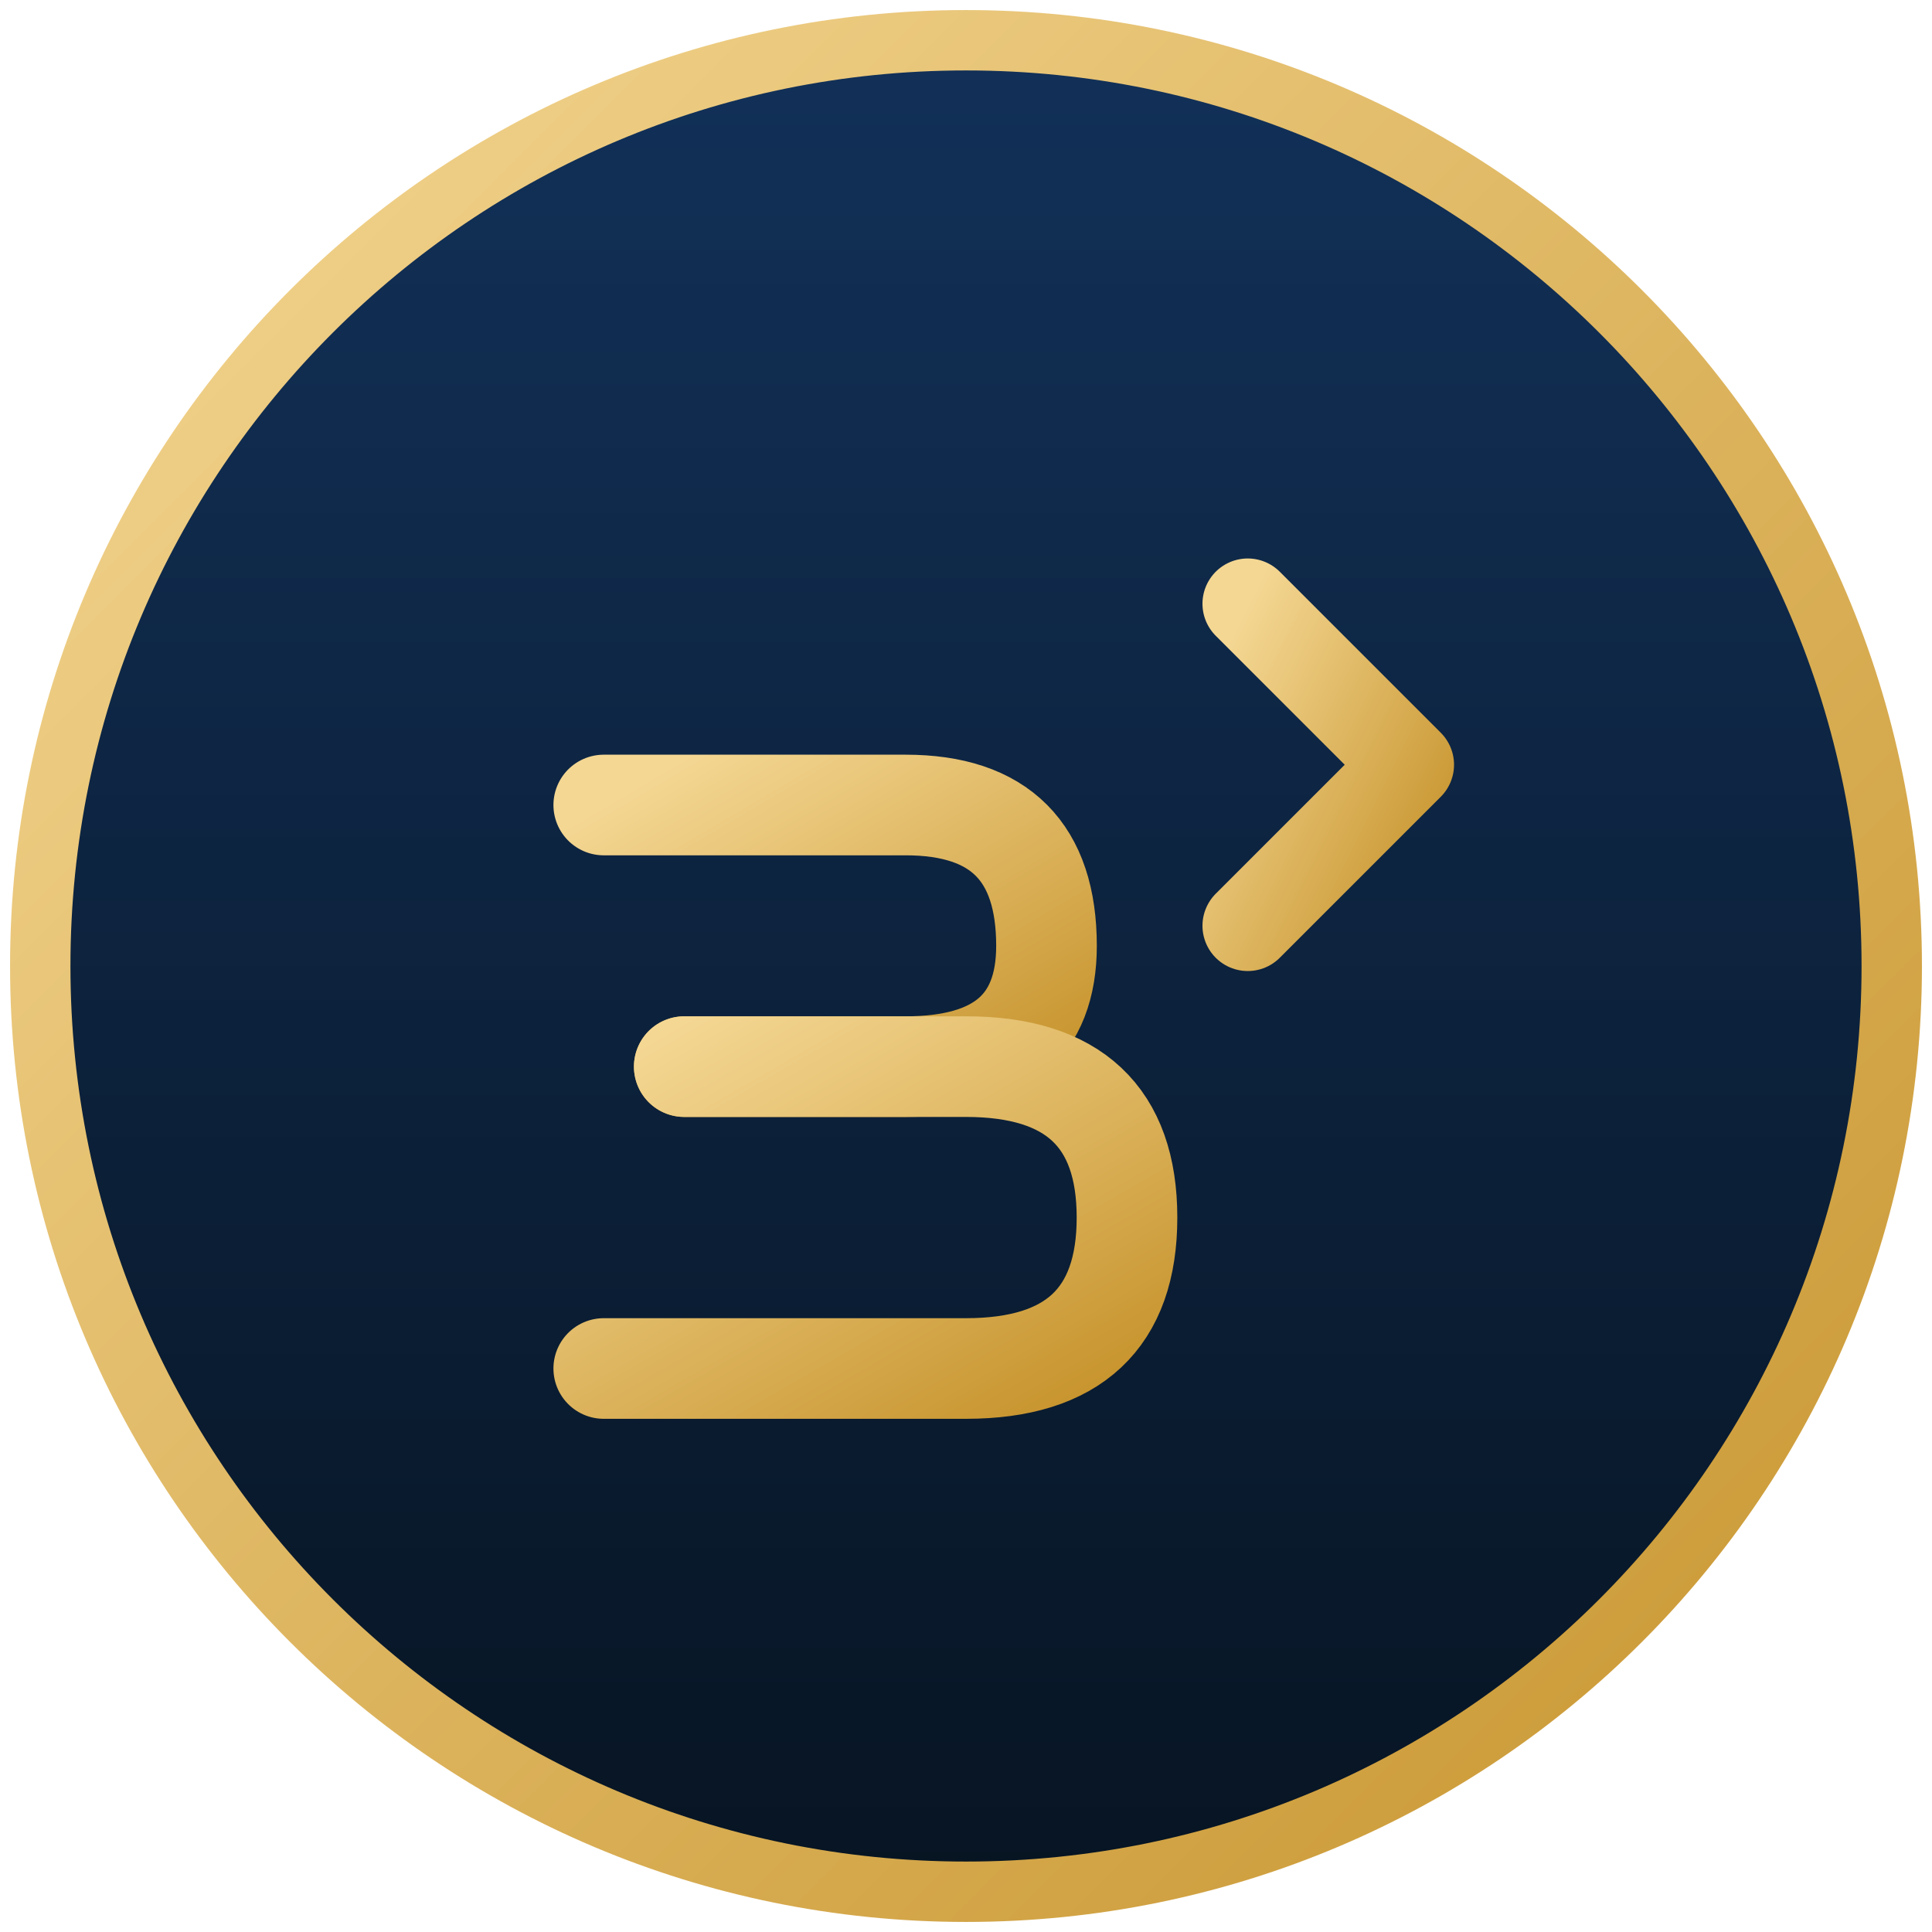
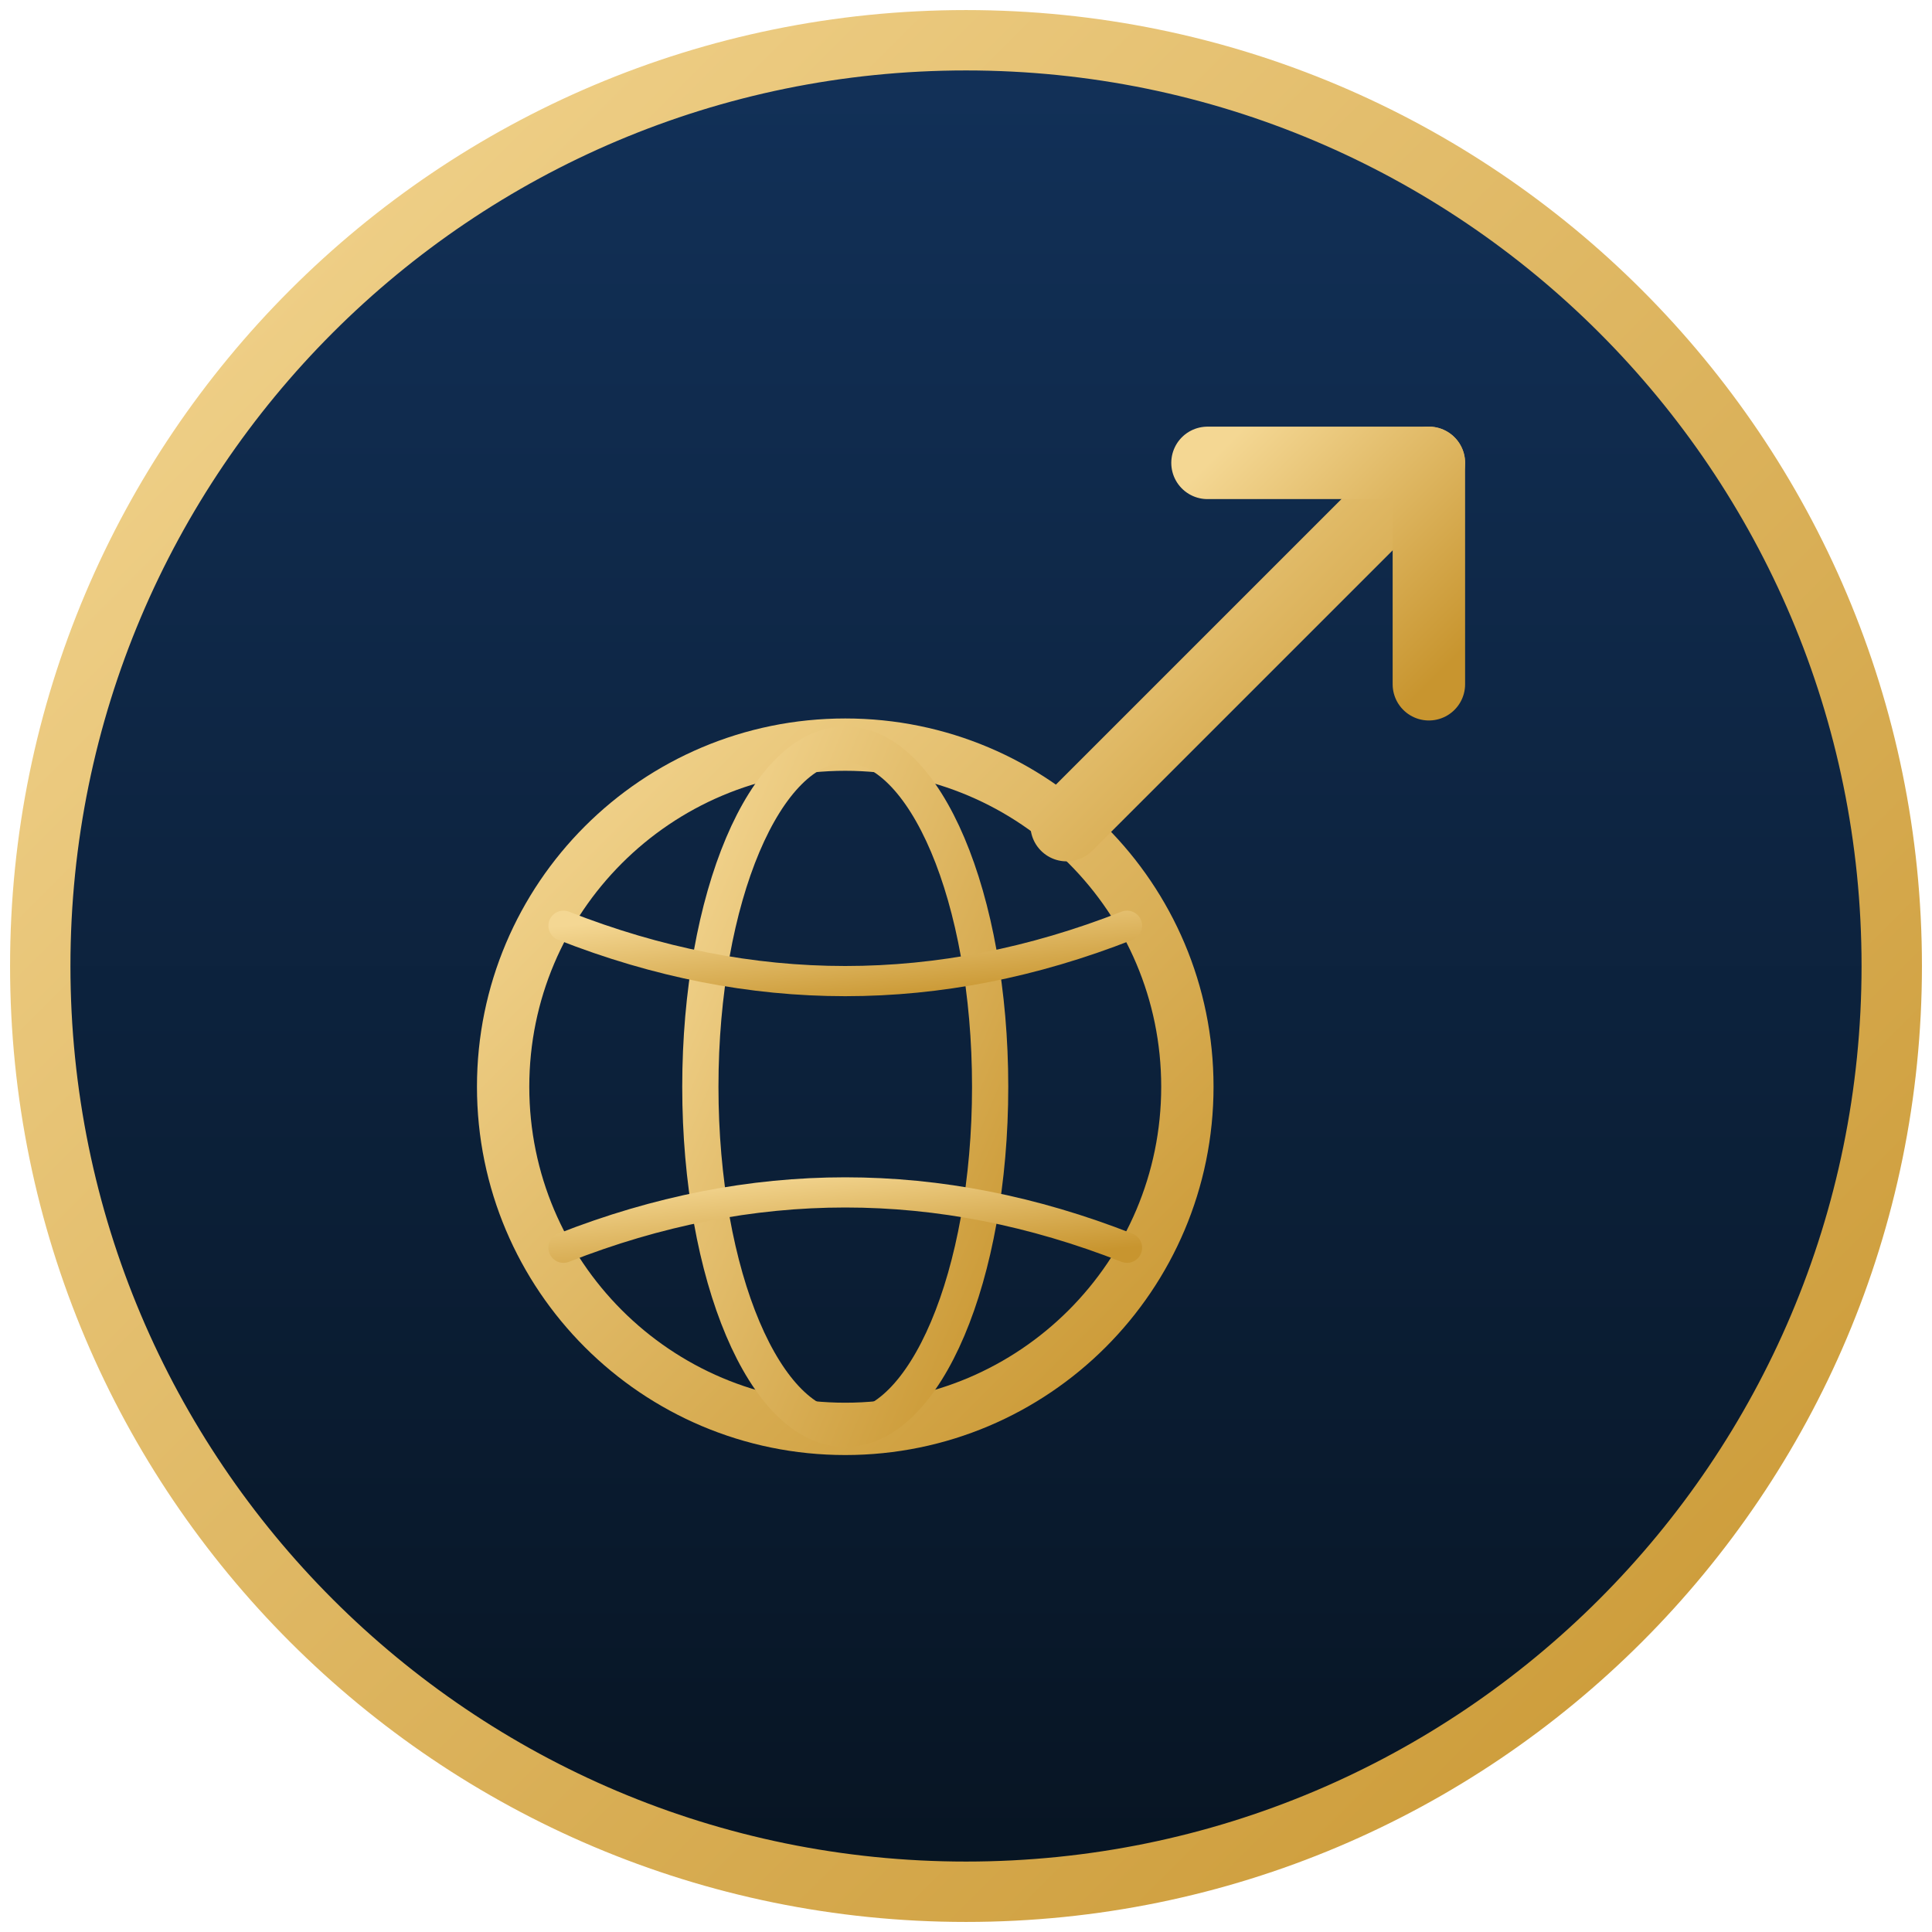
<svg xmlns="http://www.w3.org/2000/svg" viewBox="0 0 96 96" width="96" height="96" role="img" aria-label="Best Rate logo">
  <defs>
    <linearGradient id="ring" x1="0%" y1="0%" x2="100%" y2="100%">
      <stop offset="0%" stop-color="#F4D793" />
      <stop offset="100%" stop-color="#C8952F" />
    </linearGradient>
    <linearGradient id="bg" x1="0%" y1="0%" x2="0%" y2="100%">
      <stop offset="0%" stop-color="#123159" />
      <stop offset="100%" stop-color="#071422" />
    </linearGradient>
  </defs>
  <circle cx="48" cy="48" r="46" fill="url(#bg)" stroke="url(#ring)" stroke-width="3" />
-   <path d="M30 40 L45 40 Q52 40 52 47 Q52 53 45 53 L34 53" fill="none" stroke="url(#ring)" stroke-width="5" stroke-linecap="round" stroke-linejoin="round" />
-   <path d="M34 53 L48 53 Q56 53 56 60.5 Q56 68 48 68 L30 68" fill="none" stroke="url(#ring)" stroke-width="5" stroke-linecap="round" stroke-linejoin="round" />
-   <path d="M62 30 L70 38 L62 46" fill="none" stroke="url(#ring)" stroke-width="4.5" stroke-linecap="round" stroke-linejoin="round" />
-   <line x1="70" y1="38" x2="52" y2="38" stroke="url(#ring)" stroke-width="4.5" stroke-linecap="round" />
+   <circle cx="42" cy="54" r="17" fill="none" stroke="url(#ring)" stroke-width="2.6" />
+   <ellipse cx="42" cy="54" rx="7.2" ry="17" fill="none" stroke="url(#ring)" stroke-width="1.8" />
+   <line x1="25" y1="54" x2="59" y2="54" stroke="url(#ring)" stroke-width="1.8" />
+   <path d="M28 46 Q42 51.5 56 46" fill="none" stroke="url(#ring)" stroke-width="1.5" stroke-linecap="round" />
+   <path d="M28 62 Q42 56.5 56 62" fill="none" stroke="url(#ring)" stroke-width="1.5" stroke-linecap="round" />
+   <path d="M53 41 L71 23" stroke="url(#ring)" stroke-width="3.6" stroke-linecap="round" />
+   <path d="M71 23 L60 23 M71 23 L71 34" stroke="url(#ring)" stroke-width="3.6" stroke-linecap="round" stroke-linejoin="round" fill="none" />
</svg>
